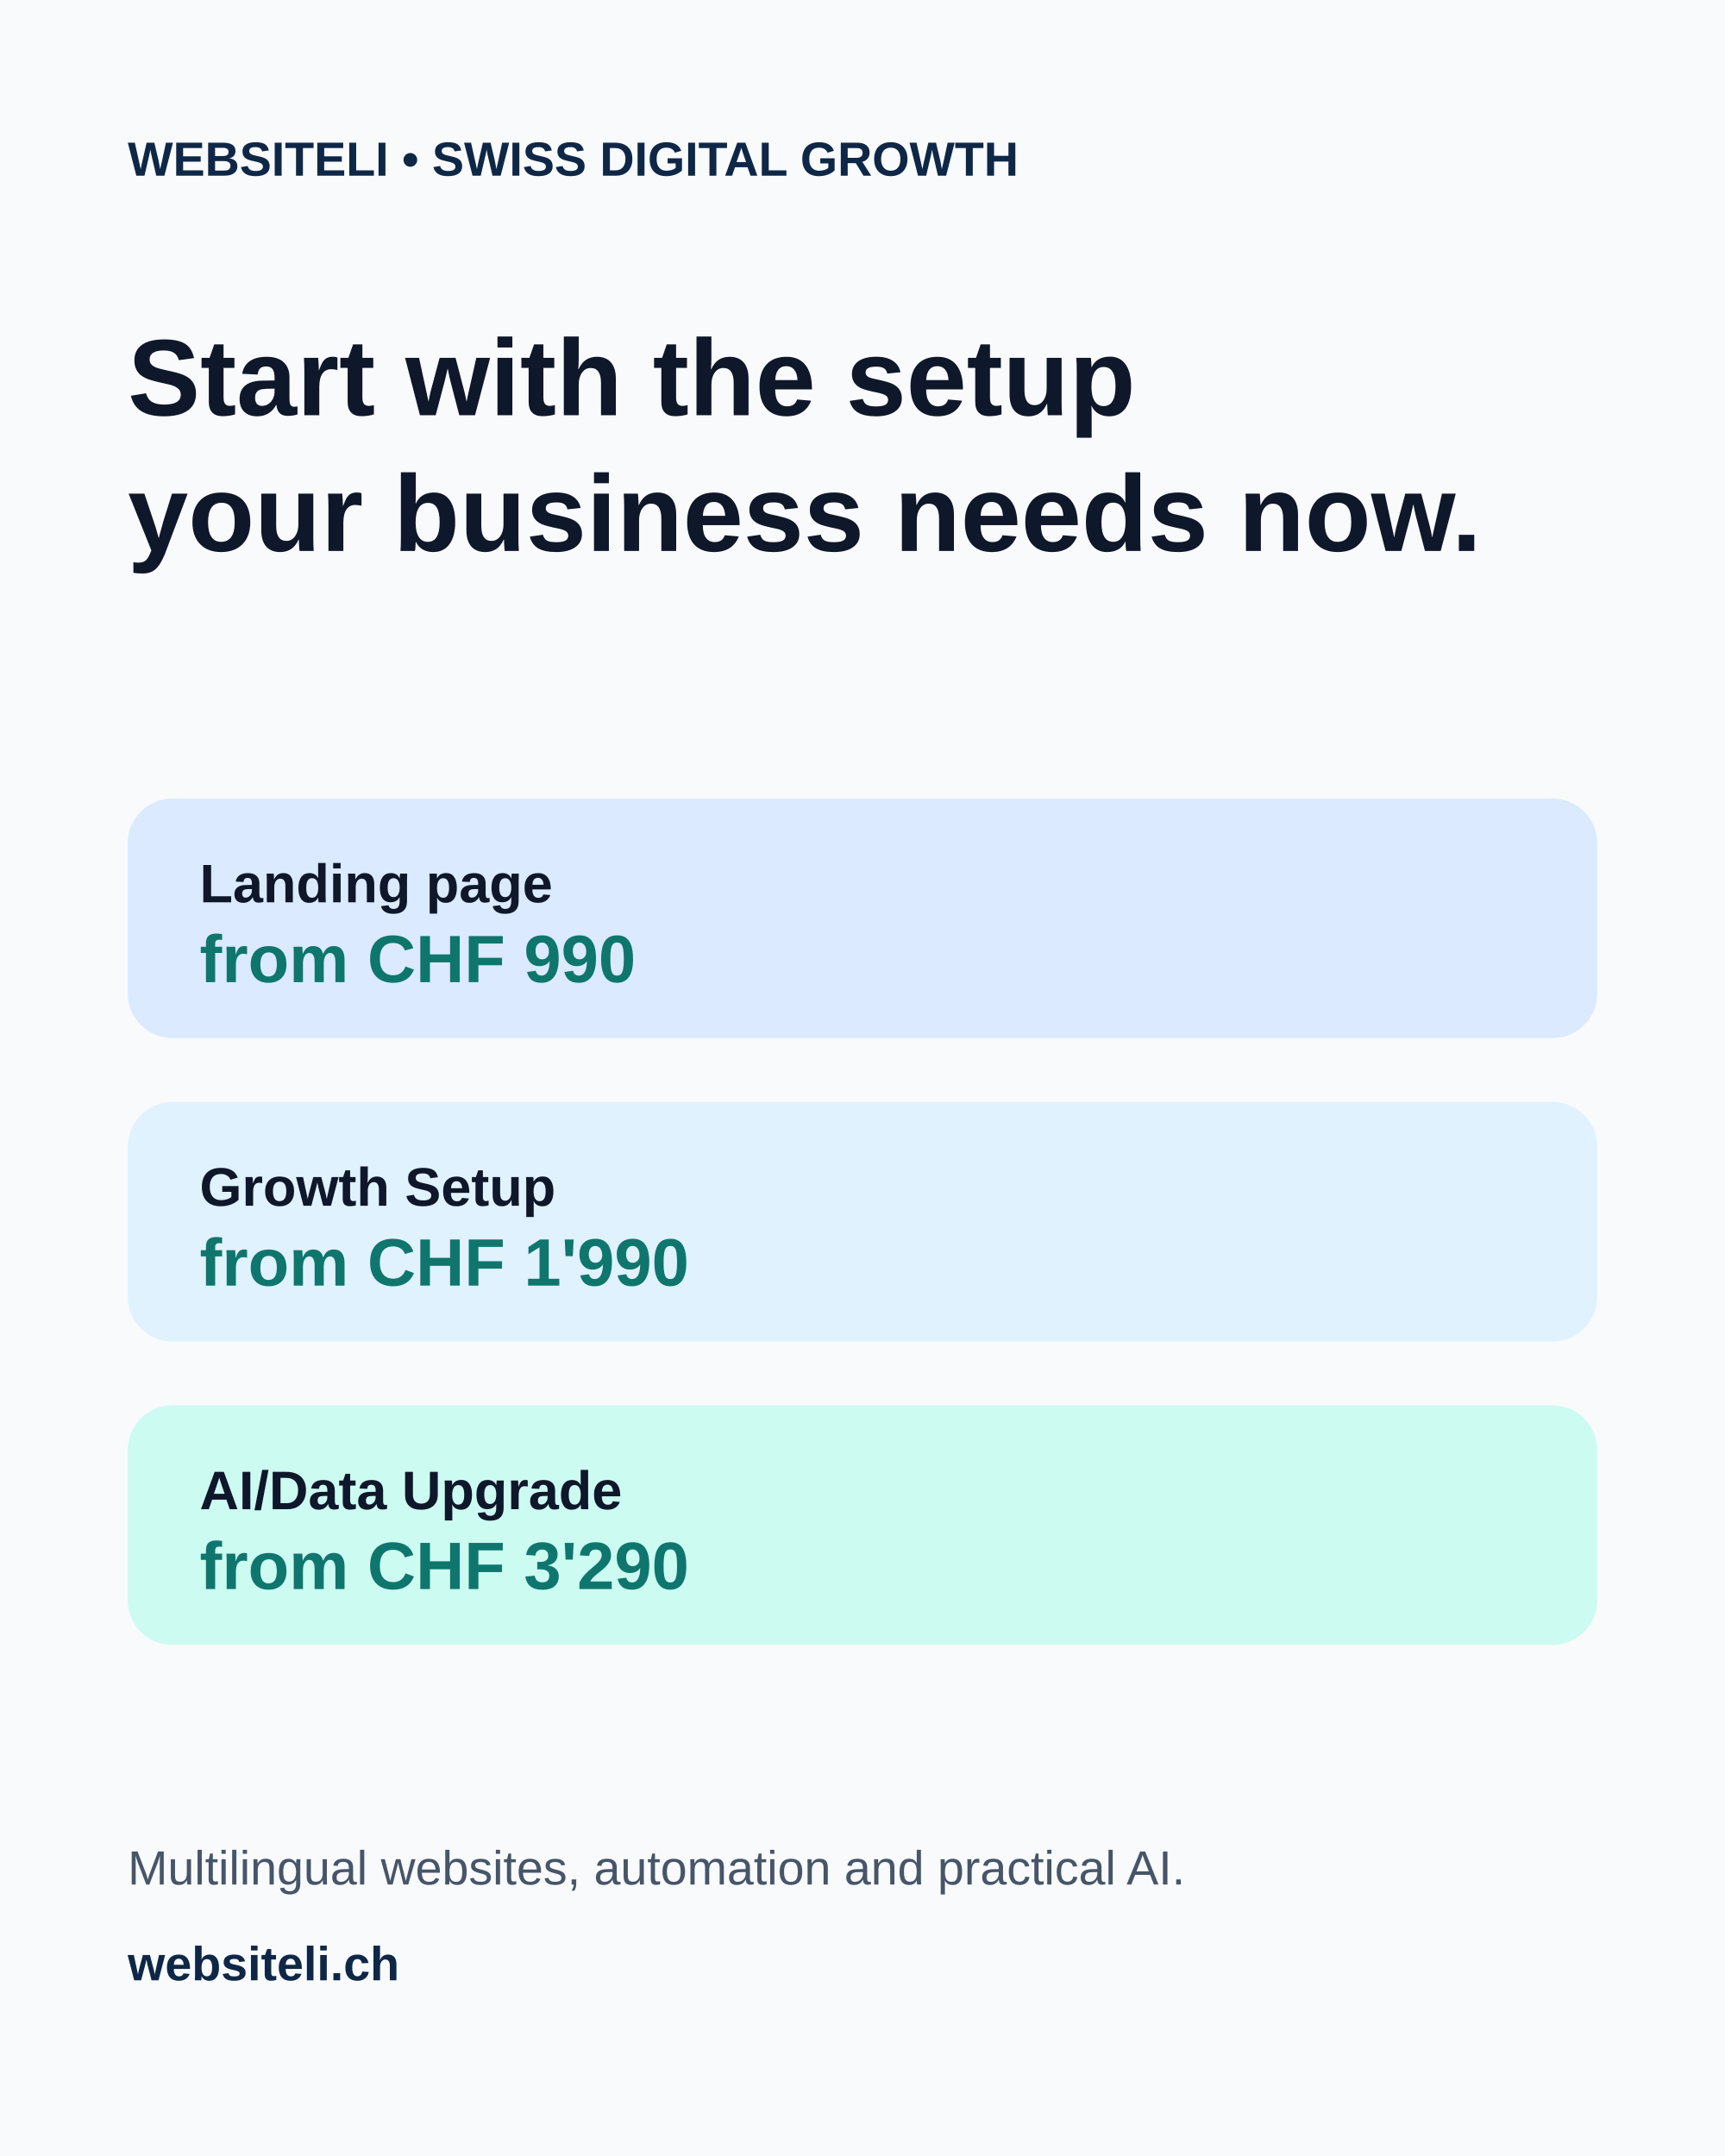
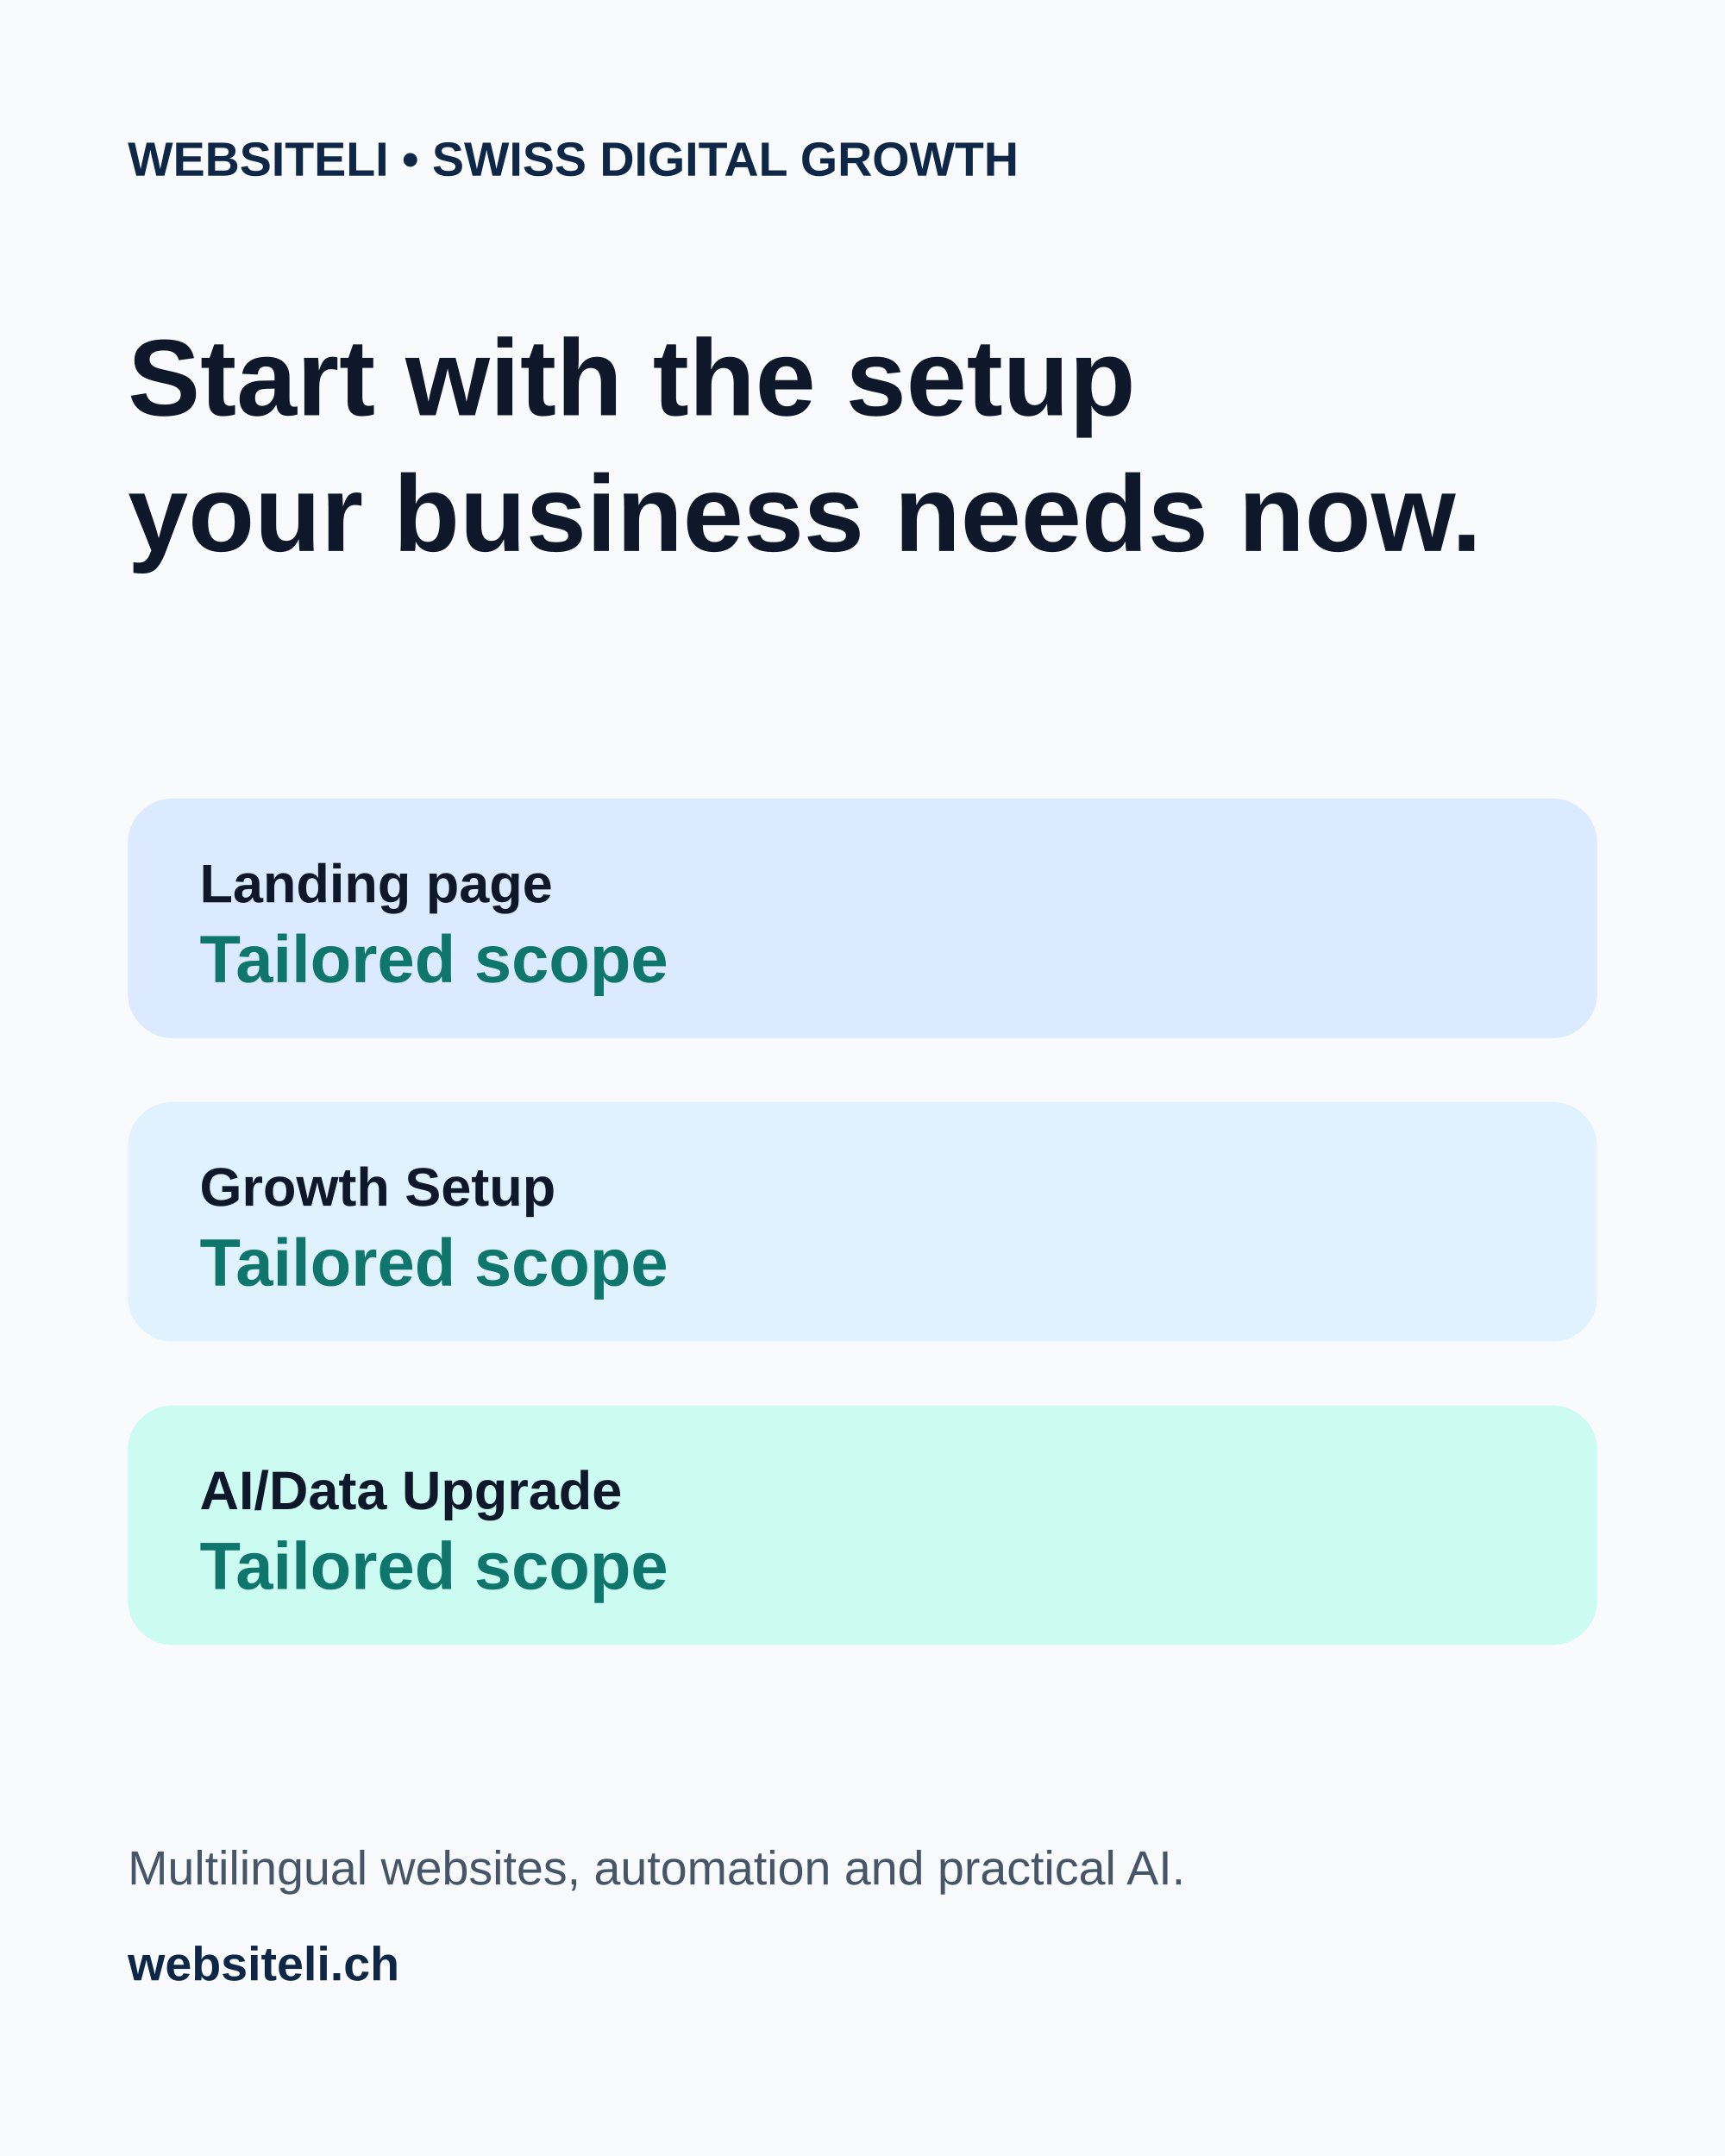
<svg xmlns="http://www.w3.org/2000/svg" width="1080" height="1350" viewBox="0 0 1080 1350">
  <rect width="1080" height="1350" fill="#f8fafc" />
  <text x="80" y="110" fill="#0f2747" font-family="Arial" font-size="30" font-weight="700">WEBSITELI • SWISS DIGITAL GROWTH</text>
  <text x="80" y="260" fill="#0f172a" font-family="Arial" font-size="68" font-weight="800">Start with the setup</text>
  <text x="80" y="345" fill="#0f172a" font-family="Arial" font-size="68" font-weight="800">your business needs now.</text>
  <rect x="80" y="500" width="920" height="150" rx="28" fill="#dbeafe" />
  <text x="125" y="565" fill="#0f172a" font-family="Arial" font-size="34" font-weight="800">Landing page</text>
-   <text x="125" y="615" fill="#0f766e" font-family="Arial" font-size="42" font-weight="800">from CHF 990</text>
+   <text x="125" y="615" fill="#0f766e" font-family="Arial" font-size="42" font-weight="800">Tailored scope</text>
  <rect x="80" y="690" width="920" height="150" rx="28" fill="#e0f2fe" />
  <text x="125" y="755" fill="#0f172a" font-family="Arial" font-size="34" font-weight="800">Growth Setup</text>
-   <text x="125" y="805" fill="#0f766e" font-family="Arial" font-size="42" font-weight="800">from CHF 1'990</text>
+   <text x="125" y="805" fill="#0f766e" font-family="Arial" font-size="42" font-weight="800">Tailored scope</text>
  <rect x="80" y="880" width="920" height="150" rx="28" fill="#ccfbf1" />
  <text x="125" y="945" fill="#0f172a" font-family="Arial" font-size="34" font-weight="800">AI/Data Upgrade</text>
-   <text x="125" y="995" fill="#0f766e" font-family="Arial" font-size="42" font-weight="800">from CHF 3'290</text>
+   <text x="125" y="995" fill="#0f766e" font-family="Arial" font-size="42" font-weight="800">Tailored scope</text>
  <text x="80" y="1180" fill="#475569" font-family="Arial" font-size="30">Multilingual websites, automation and practical AI.</text>
  <text x="80" y="1240" fill="#0f2747" font-family="Arial" font-size="30" font-weight="800">websiteli.ch</text>
</svg>
